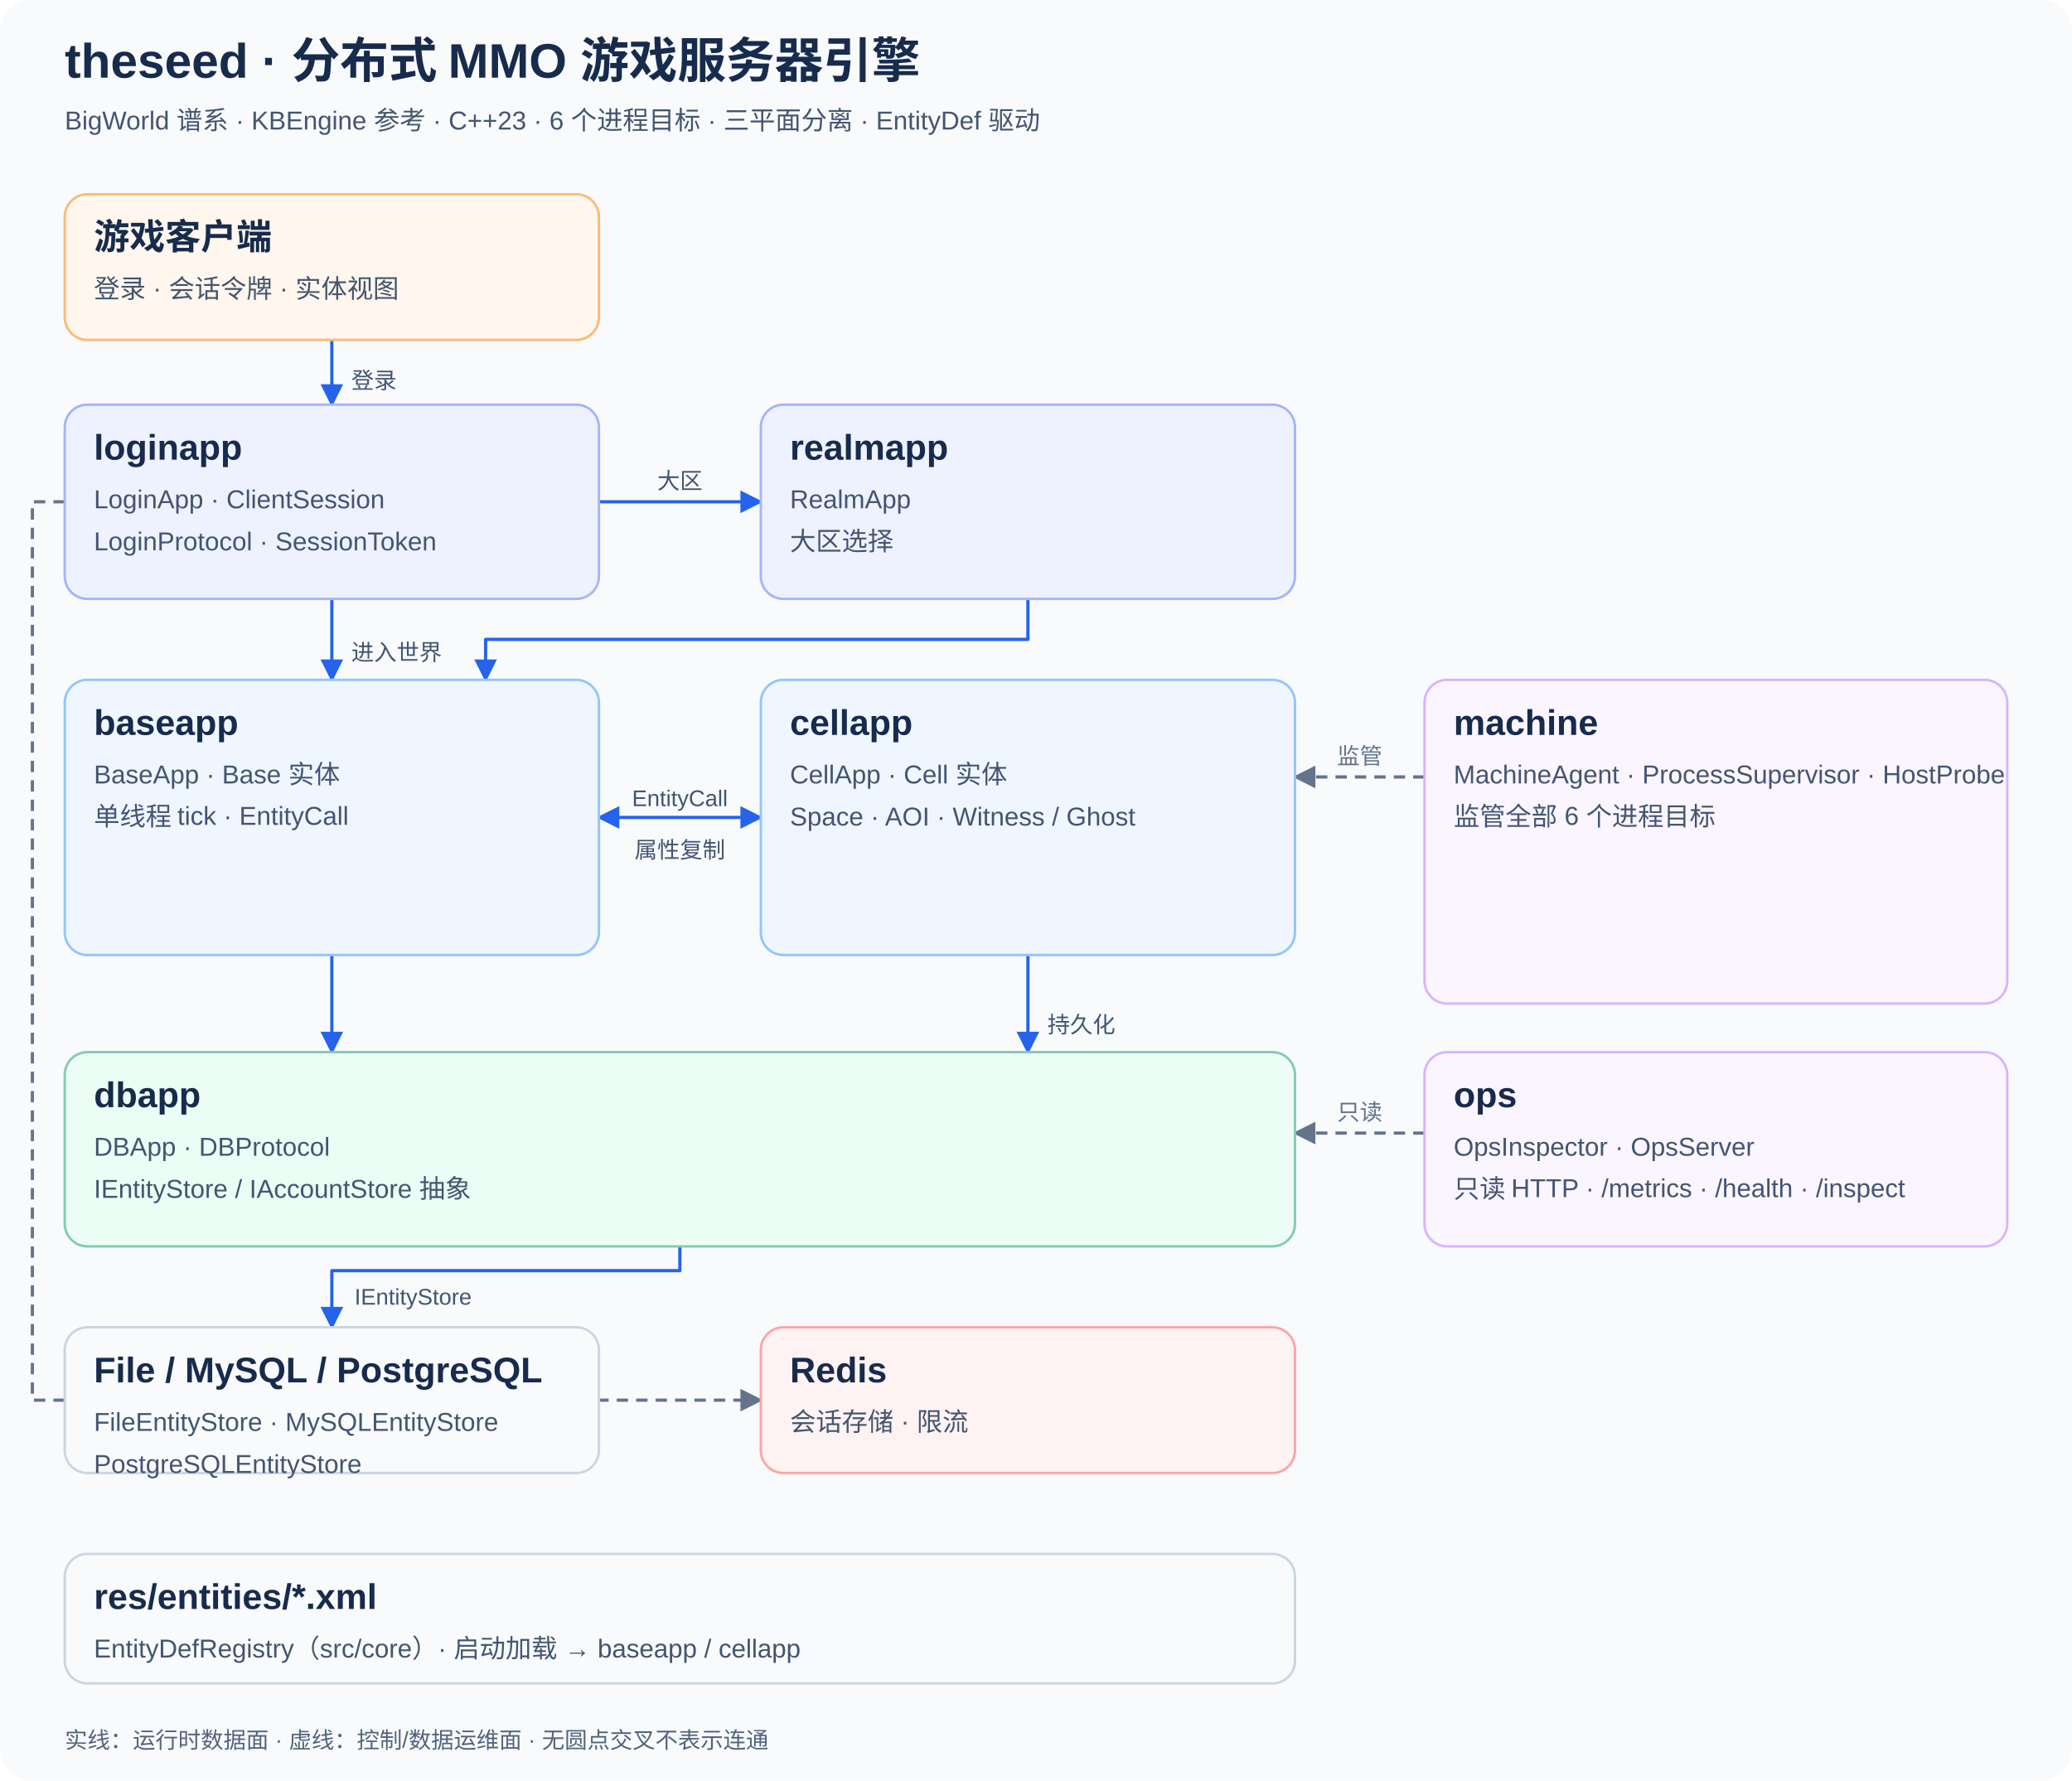
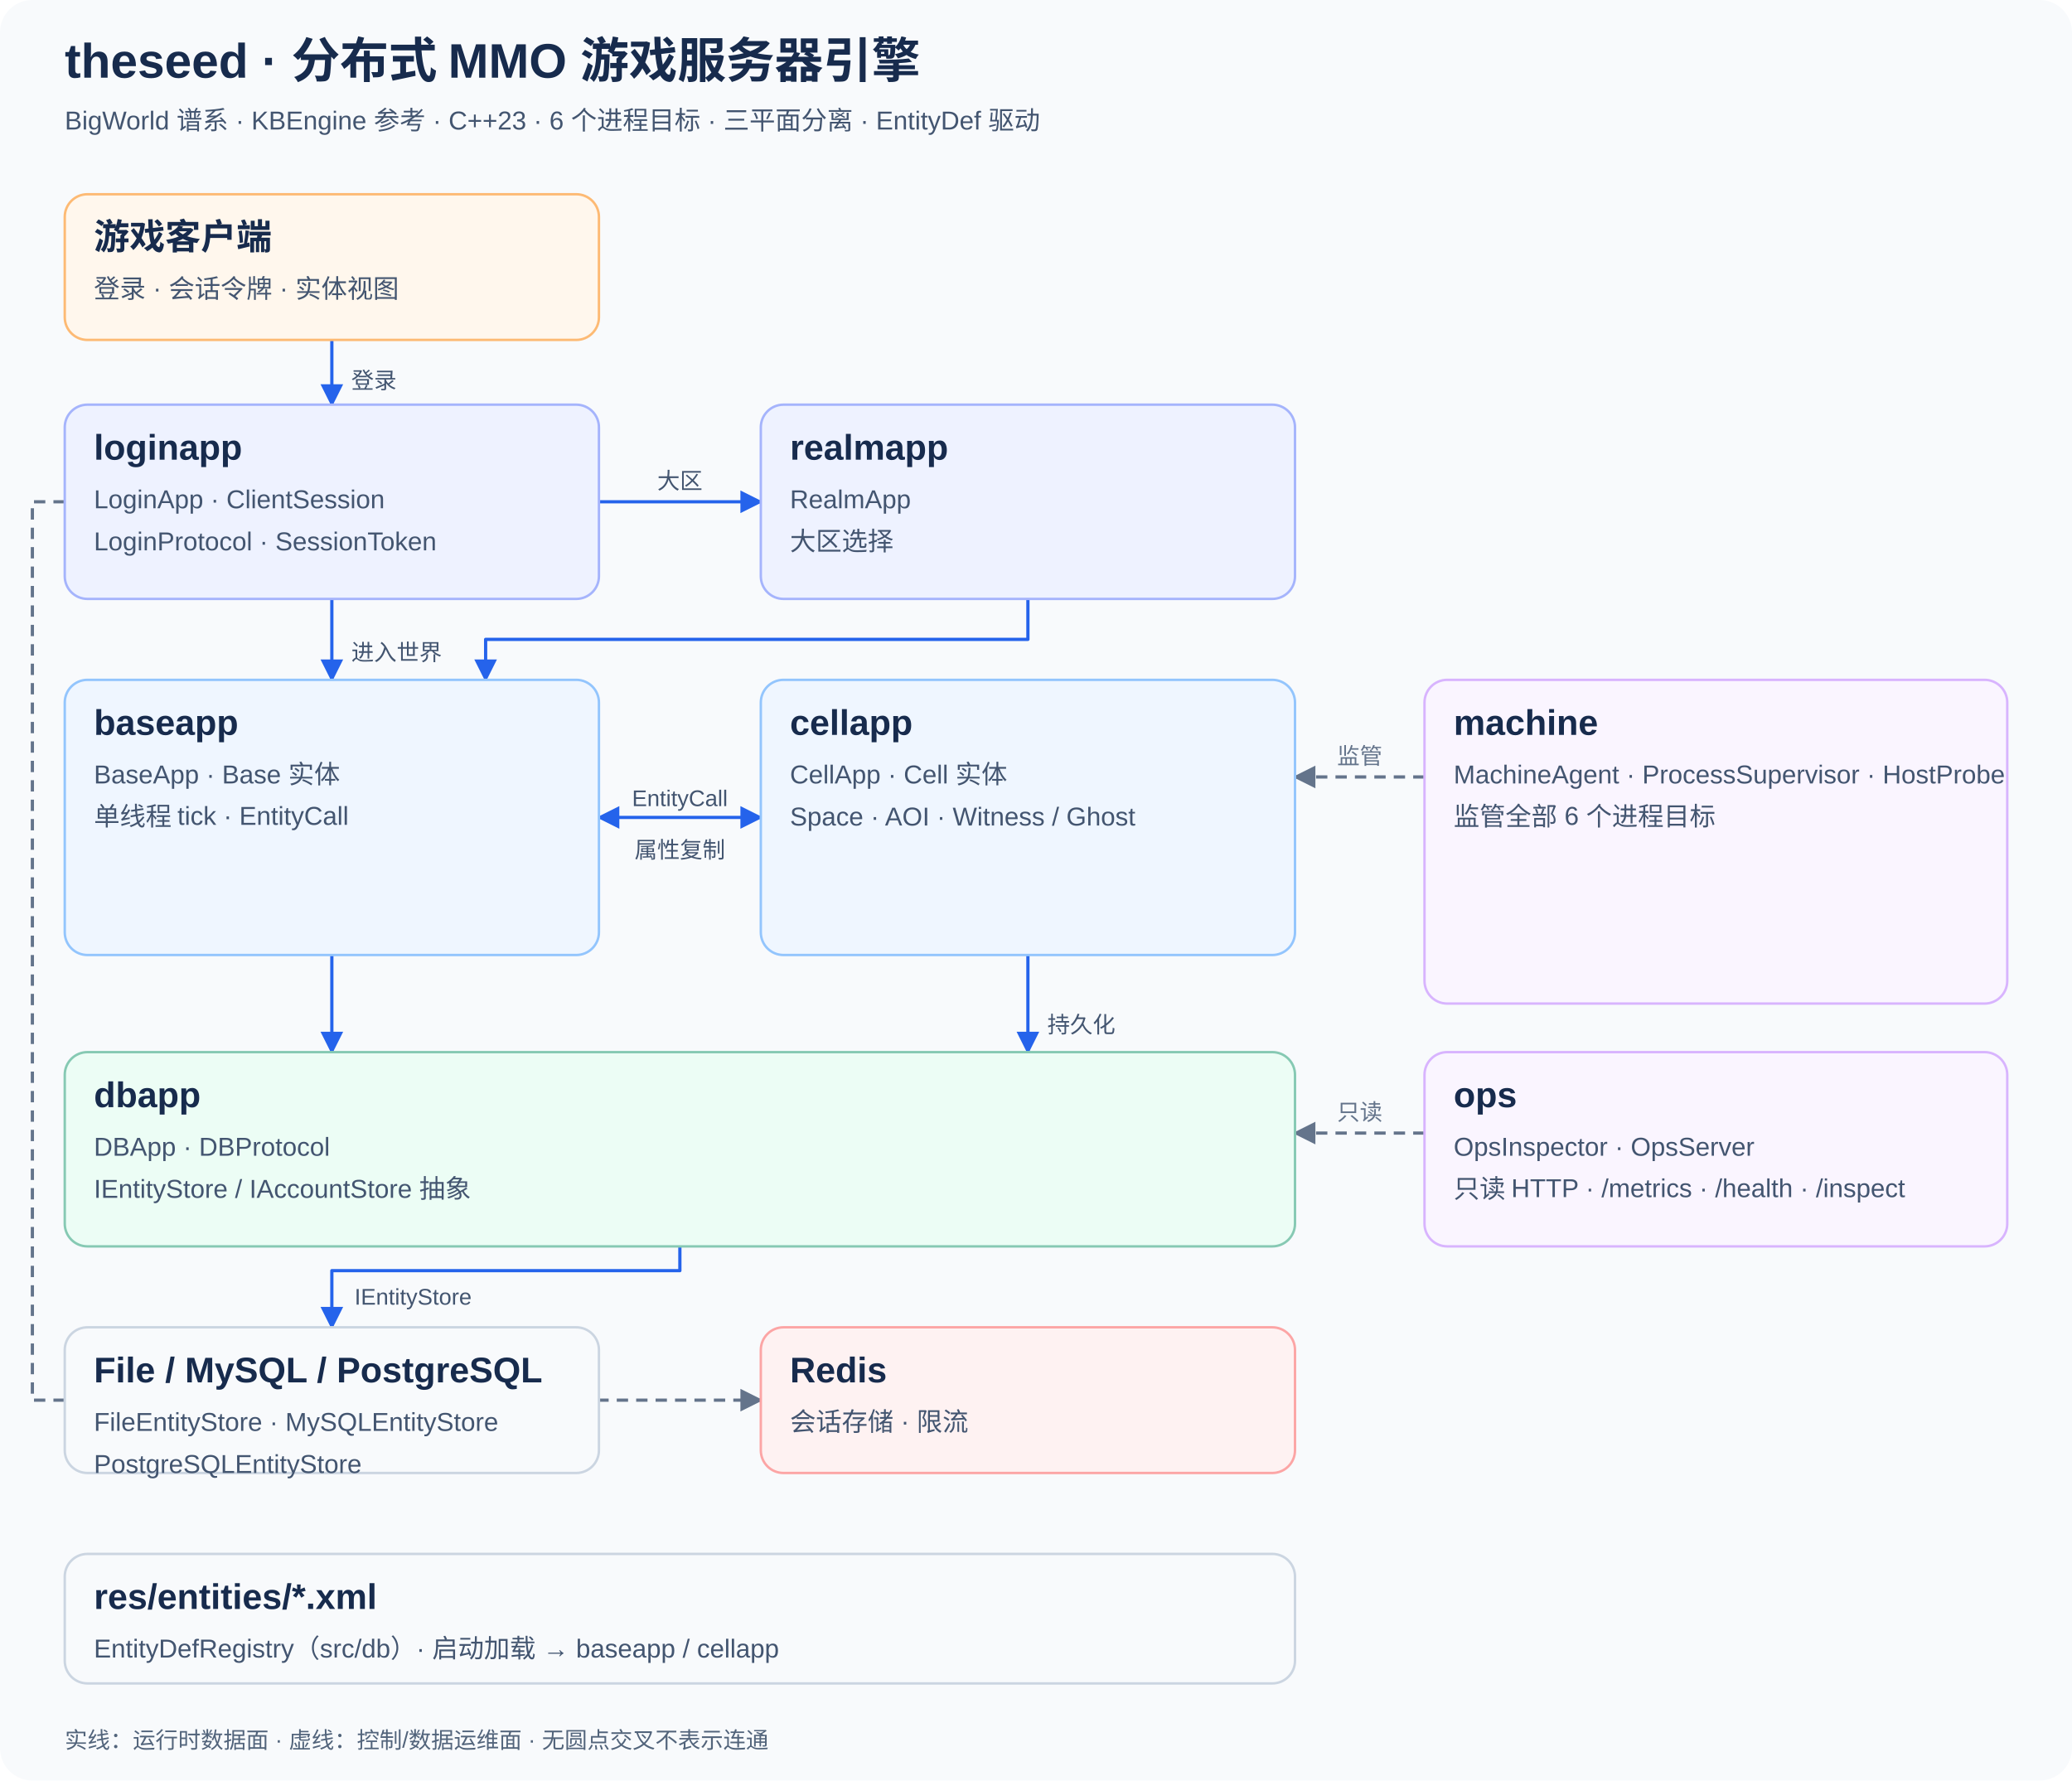
<svg xmlns="http://www.w3.org/2000/svg" width="1280" height="1100" viewBox="0 0 1280 1100" role="img" aria-labelledby="title desc" xml:lang="zh-CN">
  <defs>
    <marker id="arrow" viewBox="0 0 10 10" refX="9" refY="5" markerWidth="7" markerHeight="7" orient="auto-start-reverse">
      <path d="M0 0 L10 5 L0 10Z" fill="context-stroke" />
    </marker>
  </defs>
  <style>text{font-family:Arial,'Noto Sans CJK SC','Microsoft YaHei',sans-serif;fill:#172b4d}.title{font-size:30px;font-weight:700}.name{font-size:22px;font-weight:700}.body{font-size:16px;fill:#435570}.small{font-size:14px;fill:#52647b}.label{font-size:14px;fill:#435570;paint-order:stroke;stroke:#f8fafc;stroke-width:5px;stroke-linejoin:round}.edge{fill:none;stroke-linejoin:round}.control{stroke-dasharray:7 5}</style>
  <rect width="1280" height="1100" rx="20" fill="#f8fafc" />
  <text x="40" y="48" class="title" text-anchor="start">theseed · 分布式 MMO 游戏服务器引擎</text>
  <text x="40" y="80" class="body" text-anchor="start">BigWorld 谱系 · KBEngine 参考 · C++23 · 6 个进程目标 · 三平面分离 · EntityDef 驱动</text>
  <path d="M205 210 V250" class="edge" style="stroke:#2563eb;stroke-width:2" marker-end="url(#arrow)" />
  <text x="217" y="240" class="label" text-anchor="start">登录</text>
  <path d="M370 310 H470" class="edge" style="stroke:#2563eb;stroke-width:2" marker-end="url(#arrow)" />
  <text x="420" y="302" class="label" text-anchor="middle">大区</text>
  <path d="M205 370 V420" class="edge" style="stroke:#2563eb;stroke-width:2" marker-end="url(#arrow)" />
  <text x="217" y="408" class="label" text-anchor="start">进入世界</text>
  <path d="M635 370 V395 H300 V420" class="edge" style="stroke:#2563eb;stroke-width:2" marker-end="url(#arrow)" />
  <path d="M370 505 H470" class="edge" style="stroke:#2563eb;stroke-width:2" marker-start="url(#arrow)" marker-end="url(#arrow)" />
  <text x="420" y="498" class="label" text-anchor="middle">EntityCall</text>
  <text x="420" y="530" class="label" text-anchor="middle">属性复制</text>
  <path d="M205 590 V650" class="edge" style="stroke:#2563eb;stroke-width:2" marker-end="url(#arrow)" />
  <path d="M635 590 V650" class="edge" style="stroke:#2563eb;stroke-width:2" marker-end="url(#arrow)" />
  <text x="647" y="638" class="label" text-anchor="start">持久化</text>
  <path d="M420 770 V785 H205 V820" class="edge" style="stroke:#2563eb;stroke-width:2" marker-end="url(#arrow)" />
  <text x="219" y="806" class="label" text-anchor="start">IEntityStore</text>
  <path d="M40 310 H20 V865 H470" class="edge control" style="stroke:#64748b;stroke-width:2" marker-end="url(#arrow)" />
  <text x="140" y="855" class="label" text-anchor="start" style="fill:#64748b">会话 · 限流</text>
  <path d="M880 480 H800" class="edge control" style="stroke:#64748b;stroke-width:2" marker-end="url(#arrow)" />
  <text x="840" y="472" class="label" text-anchor="middle" style="fill:#64748b">监管</text>
  <path d="M880 700 H800" class="edge control" style="stroke:#64748b;stroke-width:2" marker-end="url(#arrow)" />
  <text x="840" y="692" class="label" text-anchor="middle" style="fill:#64748b">只读</text>
  <g>
    <rect x="40" y="120" width="330" height="90" rx="14" fill="#fff7ed" stroke="#fdba74" stroke-width="1.5" />
    <text x="58" y="154" class="name" text-anchor="start">游戏客户端</text>
    <text x="58" y="184" class="body" text-anchor="start">登录 · 会话令牌 · 实体视图</text>
  </g>
  <g>
    <rect x="40" y="250" width="330" height="120" rx="14" fill="#eef2ff" stroke="#a5b4fc" stroke-width="1.5" />
    <text x="58" y="284" class="name" text-anchor="start">loginapp</text>
    <text x="58" y="314" class="body" text-anchor="start">LoginApp · ClientSession</text>
    <text x="58" y="340" class="body" text-anchor="start">LoginProtocol · SessionToken</text>
  </g>
  <g>
    <rect x="470" y="250" width="330" height="120" rx="14" fill="#eef2ff" stroke="#a5b4fc" stroke-width="1.5" />
    <text x="488" y="284" class="name" text-anchor="start">realmapp</text>
    <text x="488" y="314" class="body" text-anchor="start">RealmApp</text>
    <text x="488" y="340" class="body" text-anchor="start">大区选择</text>
  </g>
  <g>
    <rect x="40" y="420" width="330" height="170" rx="14" fill="#eff6ff" stroke="#93c5fd" stroke-width="1.5" />
    <text x="58" y="454" class="name" text-anchor="start">baseapp</text>
    <text x="58" y="484" class="body" text-anchor="start">BaseApp · Base 实体</text>
    <text x="58" y="510" class="body" text-anchor="start">单线程 tick · EntityCall</text>
  </g>
  <g>
    <rect x="470" y="420" width="330" height="170" rx="14" fill="#eff6ff" stroke="#93c5fd" stroke-width="1.5" />
    <text x="488" y="454" class="name" text-anchor="start">cellapp</text>
    <text x="488" y="484" class="body" text-anchor="start">CellApp · Cell 实体</text>
    <text x="488" y="510" class="body" text-anchor="start">Space · AOI · Witness / Ghost</text>
  </g>
  <g>
    <rect x="40" y="650" width="760" height="120" rx="14" fill="#ecfdf5" stroke="#86c9b3" stroke-width="1.5" />
    <text x="58" y="684" class="name" text-anchor="start">dbapp</text>
    <text x="58" y="714" class="body" text-anchor="start">DBApp · DBProtocol</text>
    <text x="58" y="740" class="body" text-anchor="start">IEntityStore / IAccountStore 抽象</text>
  </g>
  <g>
    <rect x="40" y="820" width="330" height="90" rx="14" fill="#f8fafc" stroke="#cbd5e1" stroke-width="1.5" />
    <text x="58" y="854" class="name" text-anchor="start">File / MySQL / PostgreSQL</text>
    <text x="58" y="884" class="body" text-anchor="start">FileEntityStore · MySQLEntityStore</text>
    <text x="58" y="910" class="body" text-anchor="start">PostgreSQLEntityStore</text>
  </g>
  <g>
    <rect x="470" y="820" width="330" height="90" rx="14" fill="#fef2f2" stroke="#fca5a5" stroke-width="1.5" />
    <text x="488" y="854" class="name" text-anchor="start">Redis</text>
    <text x="488" y="884" class="body" text-anchor="start">会话存储 · 限流</text>
  </g>
  <g>
    <rect x="40" y="960" width="760" height="80" rx="14" fill="#f8fafc" stroke="#cbd5e1" stroke-width="1.5" />
    <text x="58" y="994" class="name" text-anchor="start">res/entities/*.xml</text>
-     <text x="58" y="1024" class="body" text-anchor="start">EntityDefRegistry（src/core）· 启动加载 → baseapp / cellapp</text>
+     <text x="58" y="1024" class="body" text-anchor="start">EntityDefRegistry（src/db）· 启动加载 → baseapp / cellapp</text>
  </g>
  <g>
    <rect x="880" y="420" width="360" height="200" rx="14" fill="#faf5ff" stroke="#d8b4fe" stroke-width="1.5" />
    <text x="898" y="454" class="name" text-anchor="start">machine</text>
    <text x="898" y="484" class="body" text-anchor="start">MachineAgent · ProcessSupervisor · HostProbe</text>
    <text x="898" y="510" class="body" text-anchor="start">监管全部 6 个进程目标</text>
  </g>
  <g>
    <rect x="880" y="650" width="360" height="120" rx="14" fill="#faf5ff" stroke="#d8b4fe" stroke-width="1.5" />
    <text x="898" y="684" class="name" text-anchor="start">ops</text>
    <text x="898" y="714" class="body" text-anchor="start">OpsInspector · OpsServer</text>
    <text x="898" y="740" class="body" text-anchor="start">只读 HTTP · /metrics · /health · /inspect</text>
  </g>
  <text x="40" y="1080" class="small" text-anchor="start">实线：运行时数据面 · 虚线：控制/数据运维面 · 无圆点交叉不表示连通</text>
</svg>
